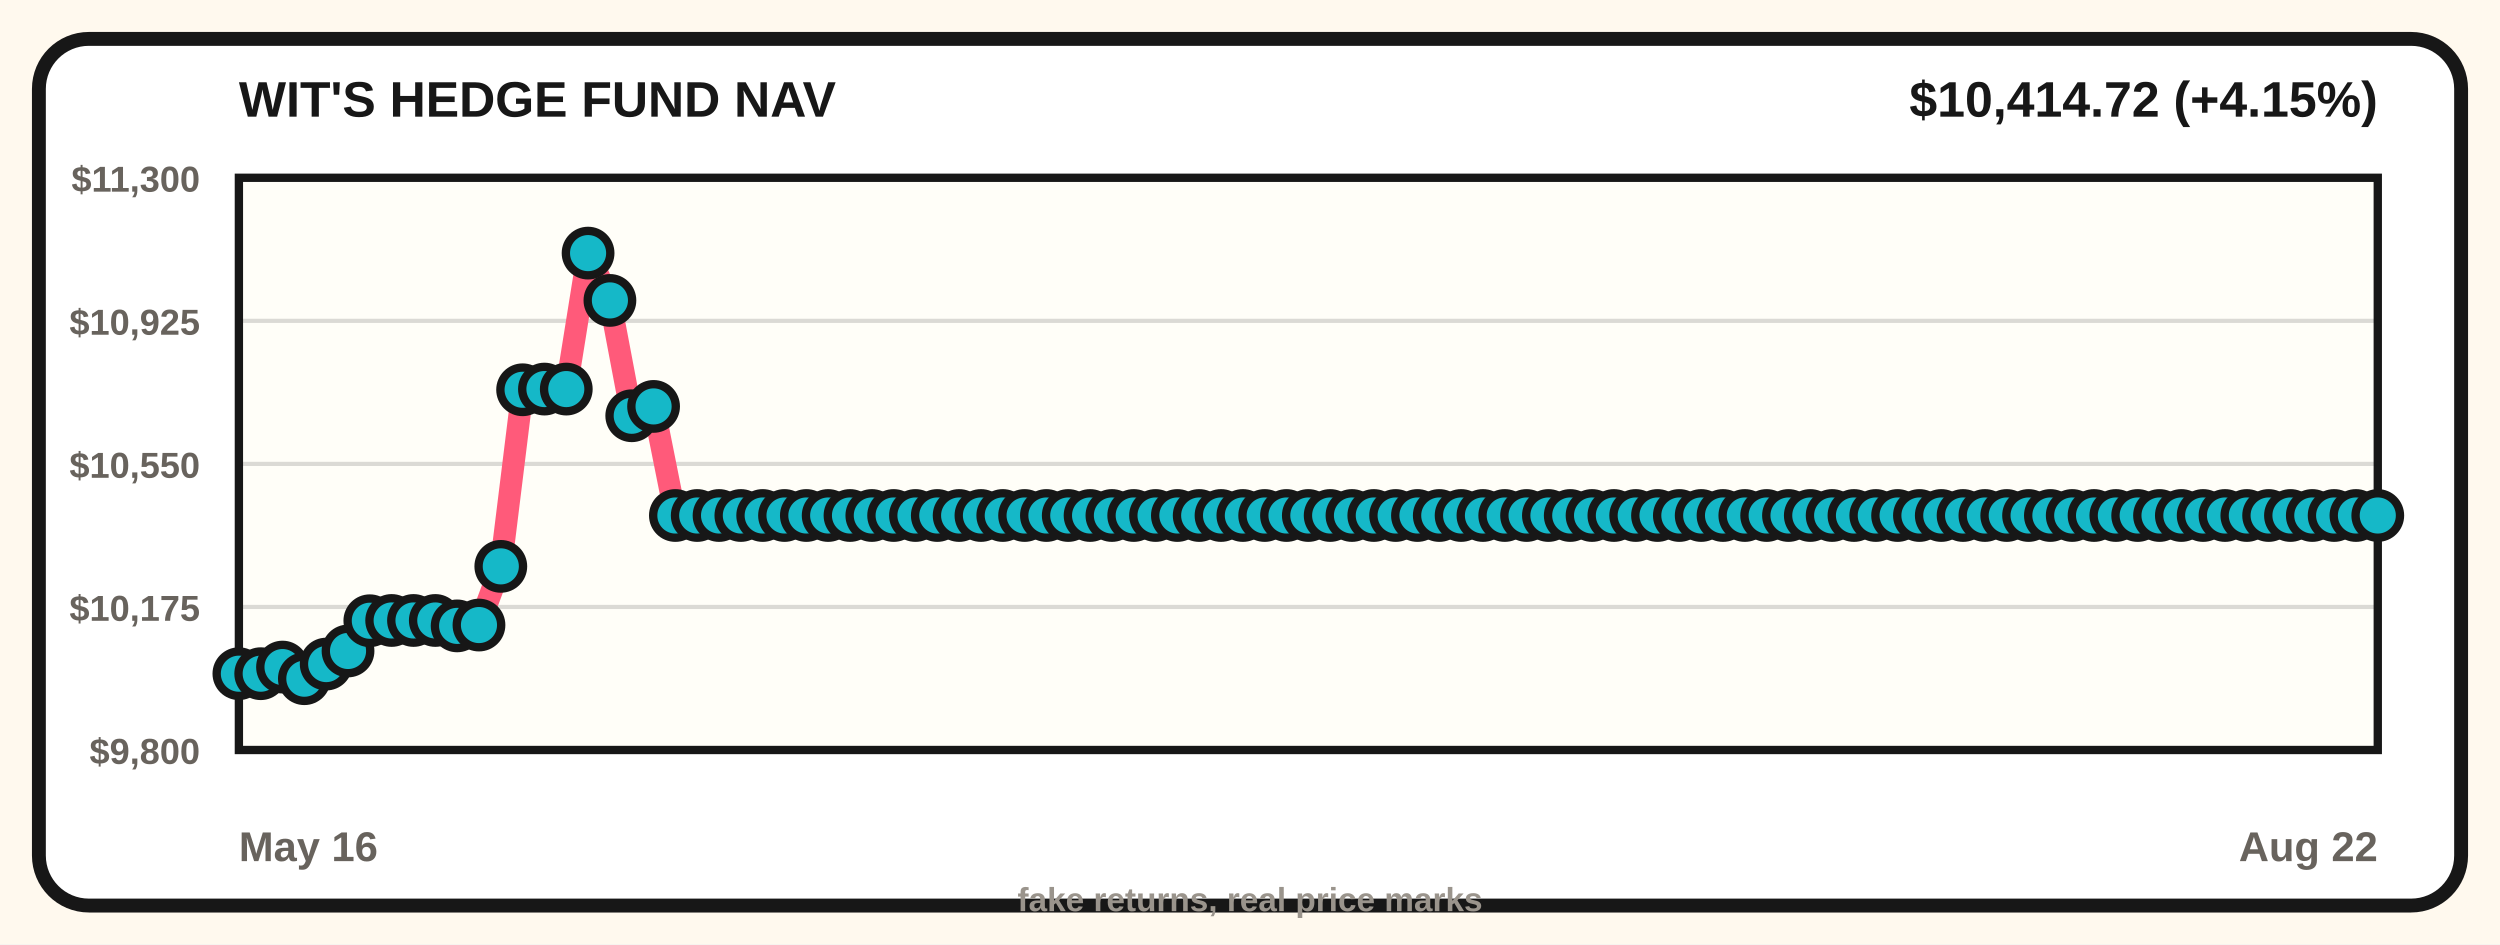
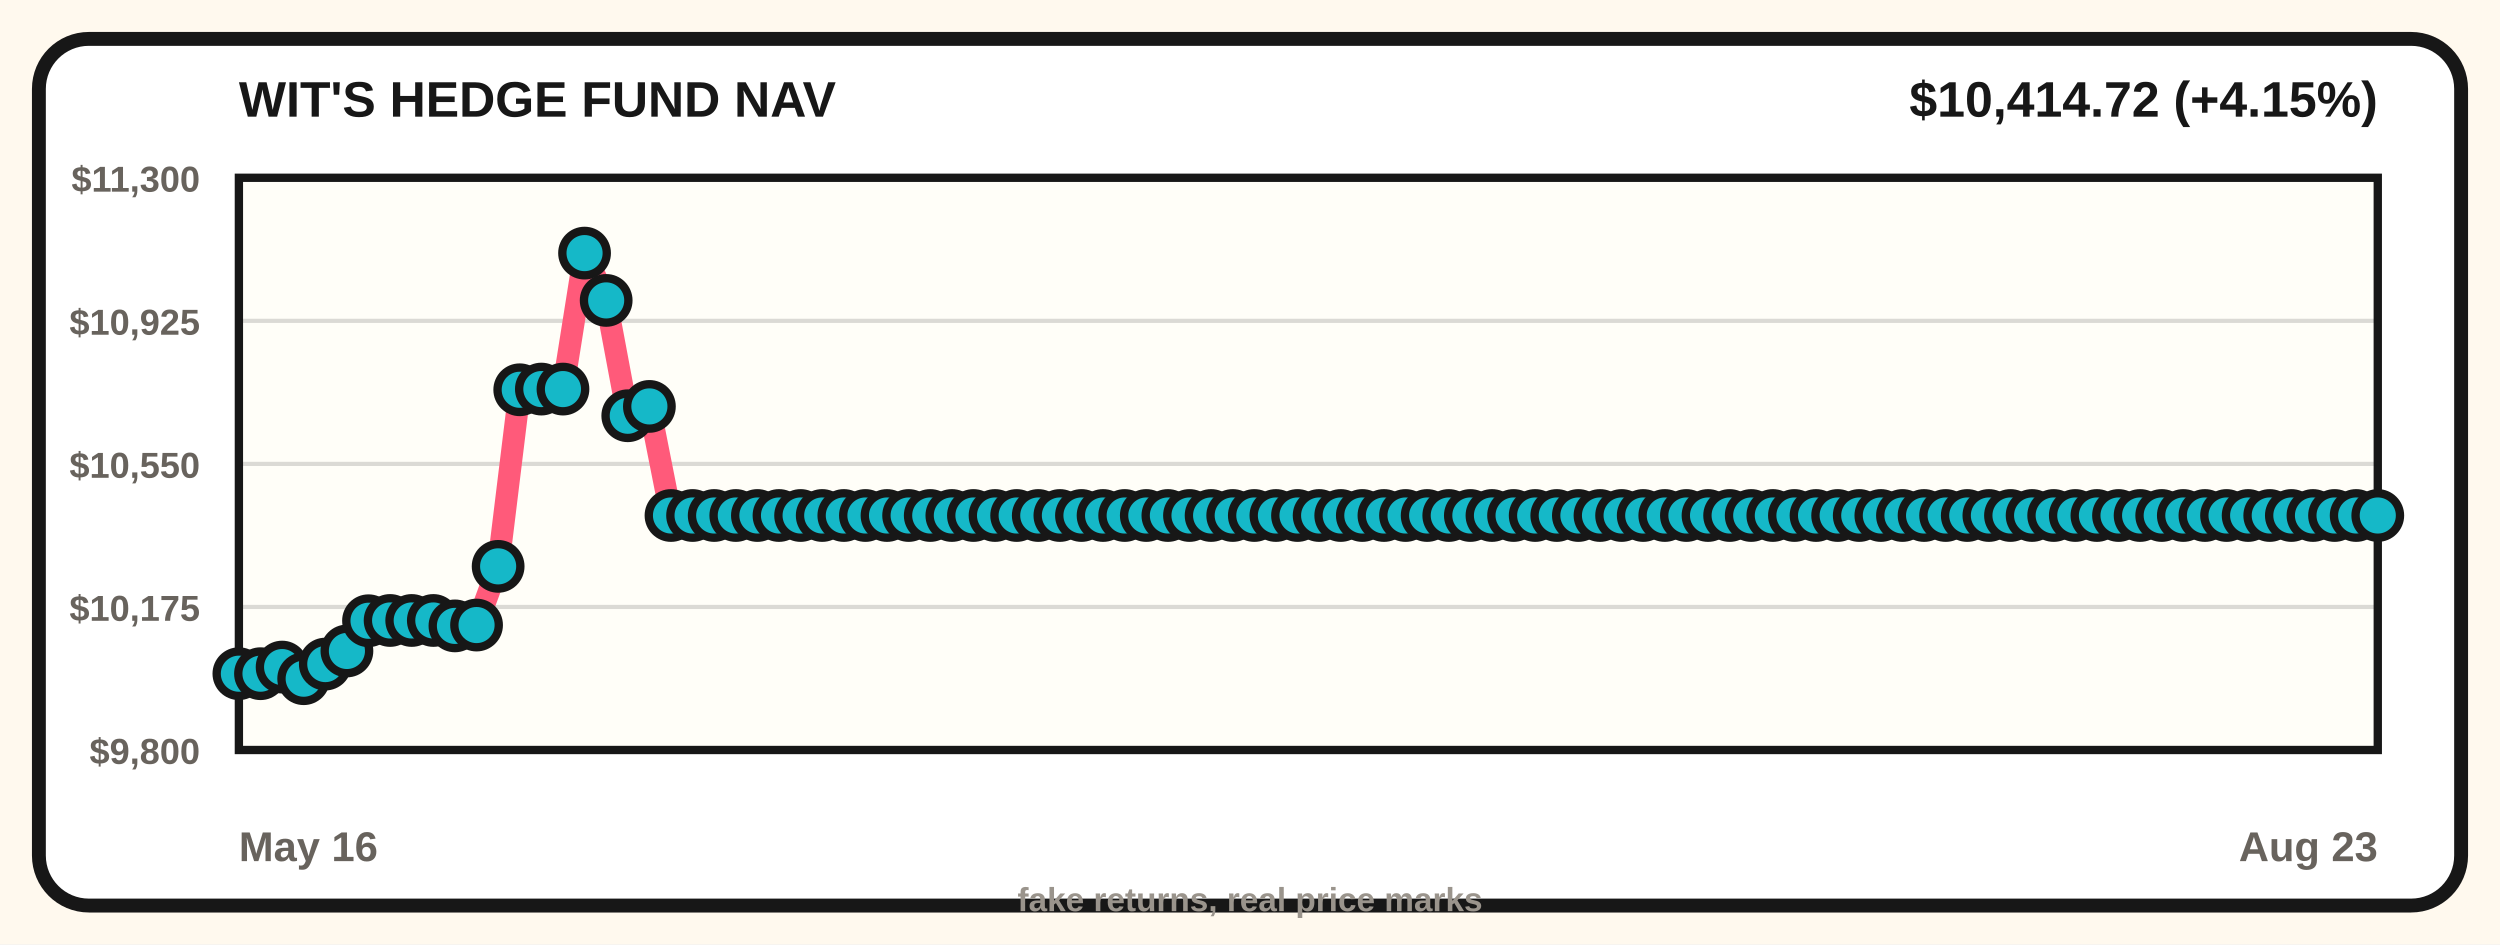
<svg xmlns="http://www.w3.org/2000/svg" width="900" height="340" viewBox="0 0 900 340" role="img" aria-label="Wit's Hedge Fund fake NAV chart">
  <rect width="900" height="340" fill="#fff9ee" />
  <rect x="14" y="14" width="872" height="312" rx="18" fill="#ffffff" stroke="#171717" stroke-width="5" />
  <rect x="86" y="64" width="770" height="206" fill="#fffef8" stroke="#171717" stroke-width="3" />
  <line x1="86" y1="270" x2="856" y2="270" stroke="#171717" stroke-width="1.5" opacity="0.16" />
  <text x="72" y="275" text-anchor="end" font-family="Arial, sans-serif" font-size="13" font-weight="800" fill="#68635d">$9,800</text>
  <line x1="86" y1="218.5" x2="856" y2="218.5" stroke="#171717" stroke-width="1.5" opacity="0.16" />
  <text x="72" y="223.5" text-anchor="end" font-family="Arial, sans-serif" font-size="13" font-weight="800" fill="#68635d">$10,175</text>
  <line x1="86" y1="167" x2="856" y2="167" stroke="#171717" stroke-width="1.5" opacity="0.16" />
  <text x="72" y="172" text-anchor="end" font-family="Arial, sans-serif" font-size="13" font-weight="800" fill="#68635d">$10,550</text>
  <line x1="86" y1="115.5" x2="856" y2="115.5" stroke="#171717" stroke-width="1.5" opacity="0.16" />
  <text x="72" y="120.5" text-anchor="end" font-family="Arial, sans-serif" font-size="13" font-weight="800" fill="#68635d">$10,925</text>
  <line x1="86" y1="64" x2="856" y2="64" stroke="#171717" stroke-width="1.5" opacity="0.16" />
  <text x="72" y="69" text-anchor="end" font-family="Arial, sans-serif" font-size="13" font-weight="800" fill="#68635d">$11,300</text>
-   <polyline points="86,242.53 93.86,242.53 101.71,240.15 109.57,244.33 117.43,239.07 125.29,234.35 133.14,223.47 141,223.37 148.86,223.37 156.71,223.37 164.57,225.32 172.43,225.02 180.29,203.89 188.14,140.32 196,140.07 203.86,140.07 211.71,91.12 219.57,108.15 227.43,149.67 235.29,146.31 243.14,185.58 251,185.58 258.86,185.58 266.71,185.58 274.57,185.58 282.43,185.58 290.29,185.58 298.14,185.58 306,185.58 313.86,185.58 321.71,185.58 329.57,185.58 337.43,185.58 345.29,185.58 353.14,185.58 361,185.58 368.86,185.58 376.71,185.58 384.57,185.58 392.43,185.58 400.29,185.58 408.14,185.58 416,185.58 423.86,185.58 431.71,185.58 439.57,185.58 447.43,185.58 455.29,185.58 463.14,185.58 471,185.58 478.86,185.58 486.71,185.58 494.57,185.58 502.43,185.58 510.29,185.58 518.14,185.58 526,185.58 533.86,185.58 541.71,185.58 549.57,185.58 557.43,185.58 565.29,185.58 573.14,185.58 581,185.58 588.86,185.58 596.71,185.58 604.57,185.58 612.43,185.58 620.29,185.58 628.14,185.58 636,185.58 643.86,185.58 651.71,185.58 659.57,185.58 667.43,185.58 675.29,185.58 683.14,185.58 691,185.58 698.86,185.58 706.71,185.58 714.57,185.58 722.43,185.58 730.29,185.58 738.14,185.58 746,185.58 753.86,185.58 761.71,185.58 769.57,185.58 777.43,185.58 785.29,185.58 793.14,185.58 801,185.58 808.86,185.58 816.71,185.58 824.57,185.58 832.43,185.58 840.29,185.58 848.14,185.58 856,185.58" fill="none" stroke="#ff5a7a" stroke-width="8" stroke-linecap="round" stroke-linejoin="round" />
+   <polyline points="86,242.53 93.78,242.53 101.56,240.15 109.33,244.33 117.11,239.07 124.89,234.35 132.67,223.47 140.44,223.37 148.22,223.37 156,223.37 163.78,225.32 171.56,225.02 179.33,203.89 187.11,140.32 194.89,140.07 202.67,140.07 210.44,91.12 218.22,108.15 226,149.67 233.78,146.31 241.56,185.58 249.33,185.58 257.11,185.58 264.89,185.58 272.67,185.58 280.44,185.58 288.22,185.58 296,185.58 303.78,185.58 311.56,185.58 319.33,185.58 327.11,185.58 334.89,185.58 342.67,185.58 350.44,185.58 358.22,185.58 366,185.58 373.78,185.58 381.56,185.58 389.33,185.58 397.11,185.58 404.89,185.58 412.67,185.58 420.44,185.58 428.22,185.58 436,185.58 443.78,185.58 451.56,185.58 459.33,185.58 467.11,185.58 474.89,185.58 482.67,185.58 490.44,185.58 498.22,185.58 506,185.58 513.78,185.58 521.56,185.58 529.33,185.58 537.11,185.58 544.89,185.58 552.67,185.58 560.44,185.58 568.22,185.58 576,185.58 583.78,185.58 591.56,185.58 599.33,185.58 607.11,185.58 614.89,185.58 622.67,185.58 630.44,185.58 638.22,185.58 646,185.58 653.78,185.58 661.56,185.58 669.33,185.58 677.11,185.58 684.89,185.58 692.67,185.58 700.44,185.58 708.22,185.58 716,185.58 723.78,185.58 731.56,185.58 739.33,185.58 747.11,185.58 754.89,185.58 762.67,185.58 770.44,185.58 778.22,185.58 786,185.58 793.78,185.58 801.56,185.58 809.33,185.58 817.11,185.58 824.89,185.58 832.67,185.58 840.44,185.58 848.22,185.58 856,185.58" fill="none" stroke="#ff5a7a" stroke-width="8" stroke-linecap="round" stroke-linejoin="round" />
  <circle cx="86" cy="242.53" r="8" fill="#15b8c8" stroke="#171717" stroke-width="3" />
-   <circle cx="93.86" cy="242.53" r="8" fill="#15b8c8" stroke="#171717" stroke-width="3" />
-   <circle cx="101.71" cy="240.15" r="8" fill="#15b8c8" stroke="#171717" stroke-width="3" />
-   <circle cx="109.57" cy="244.33" r="8" fill="#15b8c8" stroke="#171717" stroke-width="3" />
-   <circle cx="117.43" cy="239.07" r="8" fill="#15b8c8" stroke="#171717" stroke-width="3" />
-   <circle cx="125.29" cy="234.35" r="8" fill="#15b8c8" stroke="#171717" stroke-width="3" />
-   <circle cx="133.14" cy="223.47" r="8" fill="#15b8c8" stroke="#171717" stroke-width="3" />
-   <circle cx="141" cy="223.37" r="8" fill="#15b8c8" stroke="#171717" stroke-width="3" />
-   <circle cx="148.86" cy="223.37" r="8" fill="#15b8c8" stroke="#171717" stroke-width="3" />
-   <circle cx="156.71" cy="223.37" r="8" fill="#15b8c8" stroke="#171717" stroke-width="3" />
-   <circle cx="164.57" cy="225.32" r="8" fill="#15b8c8" stroke="#171717" stroke-width="3" />
-   <circle cx="172.43" cy="225.02" r="8" fill="#15b8c8" stroke="#171717" stroke-width="3" />
-   <circle cx="180.29" cy="203.89" r="8" fill="#15b8c8" stroke="#171717" stroke-width="3" />
-   <circle cx="188.14" cy="140.32" r="8" fill="#15b8c8" stroke="#171717" stroke-width="3" />
-   <circle cx="196" cy="140.07" r="8" fill="#15b8c8" stroke="#171717" stroke-width="3" />
-   <circle cx="203.86" cy="140.07" r="8" fill="#15b8c8" stroke="#171717" stroke-width="3" />
-   <circle cx="211.71" cy="91.12" r="8" fill="#15b8c8" stroke="#171717" stroke-width="3" />
-   <circle cx="219.57" cy="108.15" r="8" fill="#15b8c8" stroke="#171717" stroke-width="3" />
-   <circle cx="227.43" cy="149.67" r="8" fill="#15b8c8" stroke="#171717" stroke-width="3" />
-   <circle cx="235.29" cy="146.31" r="8" fill="#15b8c8" stroke="#171717" stroke-width="3" />
-   <circle cx="243.14" cy="185.58" r="8" fill="#15b8c8" stroke="#171717" stroke-width="3" />
-   <circle cx="251" cy="185.58" r="8" fill="#15b8c8" stroke="#171717" stroke-width="3" />
-   <circle cx="258.86" cy="185.58" r="8" fill="#15b8c8" stroke="#171717" stroke-width="3" />
-   <circle cx="266.71" cy="185.58" r="8" fill="#15b8c8" stroke="#171717" stroke-width="3" />
-   <circle cx="274.57" cy="185.58" r="8" fill="#15b8c8" stroke="#171717" stroke-width="3" />
-   <circle cx="282.43" cy="185.58" r="8" fill="#15b8c8" stroke="#171717" stroke-width="3" />
-   <circle cx="290.29" cy="185.58" r="8" fill="#15b8c8" stroke="#171717" stroke-width="3" />
-   <circle cx="298.14" cy="185.58" r="8" fill="#15b8c8" stroke="#171717" stroke-width="3" />
-   <circle cx="306" cy="185.58" r="8" fill="#15b8c8" stroke="#171717" stroke-width="3" />
-   <circle cx="313.86" cy="185.58" r="8" fill="#15b8c8" stroke="#171717" stroke-width="3" />
-   <circle cx="321.71" cy="185.58" r="8" fill="#15b8c8" stroke="#171717" stroke-width="3" />
-   <circle cx="329.57" cy="185.58" r="8" fill="#15b8c8" stroke="#171717" stroke-width="3" />
-   <circle cx="337.43" cy="185.58" r="8" fill="#15b8c8" stroke="#171717" stroke-width="3" />
-   <circle cx="345.29" cy="185.58" r="8" fill="#15b8c8" stroke="#171717" stroke-width="3" />
-   <circle cx="353.14" cy="185.58" r="8" fill="#15b8c8" stroke="#171717" stroke-width="3" />
-   <circle cx="361" cy="185.58" r="8" fill="#15b8c8" stroke="#171717" stroke-width="3" />
-   <circle cx="368.86" cy="185.58" r="8" fill="#15b8c8" stroke="#171717" stroke-width="3" />
-   <circle cx="376.71" cy="185.58" r="8" fill="#15b8c8" stroke="#171717" stroke-width="3" />
-   <circle cx="384.57" cy="185.58" r="8" fill="#15b8c8" stroke="#171717" stroke-width="3" />
-   <circle cx="392.43" cy="185.58" r="8" fill="#15b8c8" stroke="#171717" stroke-width="3" />
-   <circle cx="400.29" cy="185.58" r="8" fill="#15b8c8" stroke="#171717" stroke-width="3" />
-   <circle cx="408.14" cy="185.58" r="8" fill="#15b8c8" stroke="#171717" stroke-width="3" />
-   <circle cx="416" cy="185.58" r="8" fill="#15b8c8" stroke="#171717" stroke-width="3" />
-   <circle cx="423.86" cy="185.58" r="8" fill="#15b8c8" stroke="#171717" stroke-width="3" />
-   <circle cx="431.71" cy="185.58" r="8" fill="#15b8c8" stroke="#171717" stroke-width="3" />
-   <circle cx="439.57" cy="185.58" r="8" fill="#15b8c8" stroke="#171717" stroke-width="3" />
-   <circle cx="447.43" cy="185.58" r="8" fill="#15b8c8" stroke="#171717" stroke-width="3" />
-   <circle cx="455.29" cy="185.58" r="8" fill="#15b8c8" stroke="#171717" stroke-width="3" />
-   <circle cx="463.14" cy="185.58" r="8" fill="#15b8c8" stroke="#171717" stroke-width="3" />
-   <circle cx="471" cy="185.58" r="8" fill="#15b8c8" stroke="#171717" stroke-width="3" />
-   <circle cx="478.86" cy="185.58" r="8" fill="#15b8c8" stroke="#171717" stroke-width="3" />
-   <circle cx="486.71" cy="185.58" r="8" fill="#15b8c8" stroke="#171717" stroke-width="3" />
-   <circle cx="494.57" cy="185.58" r="8" fill="#15b8c8" stroke="#171717" stroke-width="3" />
-   <circle cx="502.43" cy="185.58" r="8" fill="#15b8c8" stroke="#171717" stroke-width="3" />
-   <circle cx="510.29" cy="185.58" r="8" fill="#15b8c8" stroke="#171717" stroke-width="3" />
-   <circle cx="518.14" cy="185.58" r="8" fill="#15b8c8" stroke="#171717" stroke-width="3" />
-   <circle cx="526" cy="185.58" r="8" fill="#15b8c8" stroke="#171717" stroke-width="3" />
-   <circle cx="533.86" cy="185.58" r="8" fill="#15b8c8" stroke="#171717" stroke-width="3" />
-   <circle cx="541.71" cy="185.58" r="8" fill="#15b8c8" stroke="#171717" stroke-width="3" />
-   <circle cx="549.57" cy="185.58" r="8" fill="#15b8c8" stroke="#171717" stroke-width="3" />
-   <circle cx="557.43" cy="185.58" r="8" fill="#15b8c8" stroke="#171717" stroke-width="3" />
-   <circle cx="565.29" cy="185.58" r="8" fill="#15b8c8" stroke="#171717" stroke-width="3" />
-   <circle cx="573.14" cy="185.58" r="8" fill="#15b8c8" stroke="#171717" stroke-width="3" />
-   <circle cx="581" cy="185.58" r="8" fill="#15b8c8" stroke="#171717" stroke-width="3" />
-   <circle cx="588.86" cy="185.58" r="8" fill="#15b8c8" stroke="#171717" stroke-width="3" />
-   <circle cx="596.71" cy="185.58" r="8" fill="#15b8c8" stroke="#171717" stroke-width="3" />
-   <circle cx="604.57" cy="185.58" r="8" fill="#15b8c8" stroke="#171717" stroke-width="3" />
-   <circle cx="612.43" cy="185.58" r="8" fill="#15b8c8" stroke="#171717" stroke-width="3" />
-   <circle cx="620.29" cy="185.58" r="8" fill="#15b8c8" stroke="#171717" stroke-width="3" />
-   <circle cx="628.14" cy="185.58" r="8" fill="#15b8c8" stroke="#171717" stroke-width="3" />
-   <circle cx="636" cy="185.58" r="8" fill="#15b8c8" stroke="#171717" stroke-width="3" />
-   <circle cx="643.86" cy="185.58" r="8" fill="#15b8c8" stroke="#171717" stroke-width="3" />
-   <circle cx="651.71" cy="185.58" r="8" fill="#15b8c8" stroke="#171717" stroke-width="3" />
-   <circle cx="659.57" cy="185.58" r="8" fill="#15b8c8" stroke="#171717" stroke-width="3" />
-   <circle cx="667.43" cy="185.58" r="8" fill="#15b8c8" stroke="#171717" stroke-width="3" />
-   <circle cx="675.29" cy="185.58" r="8" fill="#15b8c8" stroke="#171717" stroke-width="3" />
-   <circle cx="683.14" cy="185.58" r="8" fill="#15b8c8" stroke="#171717" stroke-width="3" />
-   <circle cx="691" cy="185.58" r="8" fill="#15b8c8" stroke="#171717" stroke-width="3" />
-   <circle cx="698.86" cy="185.58" r="8" fill="#15b8c8" stroke="#171717" stroke-width="3" />
-   <circle cx="706.71" cy="185.58" r="8" fill="#15b8c8" stroke="#171717" stroke-width="3" />
-   <circle cx="714.57" cy="185.58" r="8" fill="#15b8c8" stroke="#171717" stroke-width="3" />
-   <circle cx="722.43" cy="185.58" r="8" fill="#15b8c8" stroke="#171717" stroke-width="3" />
-   <circle cx="730.29" cy="185.58" r="8" fill="#15b8c8" stroke="#171717" stroke-width="3" />
-   <circle cx="738.14" cy="185.58" r="8" fill="#15b8c8" stroke="#171717" stroke-width="3" />
-   <circle cx="746" cy="185.58" r="8" fill="#15b8c8" stroke="#171717" stroke-width="3" />
-   <circle cx="753.86" cy="185.58" r="8" fill="#15b8c8" stroke="#171717" stroke-width="3" />
-   <circle cx="761.71" cy="185.58" r="8" fill="#15b8c8" stroke="#171717" stroke-width="3" />
-   <circle cx="769.57" cy="185.58" r="8" fill="#15b8c8" stroke="#171717" stroke-width="3" />
-   <circle cx="777.43" cy="185.58" r="8" fill="#15b8c8" stroke="#171717" stroke-width="3" />
-   <circle cx="785.29" cy="185.58" r="8" fill="#15b8c8" stroke="#171717" stroke-width="3" />
-   <circle cx="793.14" cy="185.58" r="8" fill="#15b8c8" stroke="#171717" stroke-width="3" />
-   <circle cx="801" cy="185.58" r="8" fill="#15b8c8" stroke="#171717" stroke-width="3" />
-   <circle cx="808.86" cy="185.58" r="8" fill="#15b8c8" stroke="#171717" stroke-width="3" />
-   <circle cx="816.71" cy="185.58" r="8" fill="#15b8c8" stroke="#171717" stroke-width="3" />
-   <circle cx="824.57" cy="185.58" r="8" fill="#15b8c8" stroke="#171717" stroke-width="3" />
-   <circle cx="832.43" cy="185.58" r="8" fill="#15b8c8" stroke="#171717" stroke-width="3" />
-   <circle cx="840.29" cy="185.58" r="8" fill="#15b8c8" stroke="#171717" stroke-width="3" />
-   <circle cx="848.14" cy="185.58" r="8" fill="#15b8c8" stroke="#171717" stroke-width="3" />
+   <circle cx="93.78" cy="242.53" r="8" fill="#15b8c8" stroke="#171717" stroke-width="3" />
+   <circle cx="101.56" cy="240.15" r="8" fill="#15b8c8" stroke="#171717" stroke-width="3" />
+   <circle cx="109.33" cy="244.33" r="8" fill="#15b8c8" stroke="#171717" stroke-width="3" />
+   <circle cx="117.11" cy="239.07" r="8" fill="#15b8c8" stroke="#171717" stroke-width="3" />
+   <circle cx="124.89" cy="234.35" r="8" fill="#15b8c8" stroke="#171717" stroke-width="3" />
+   <circle cx="132.67" cy="223.47" r="8" fill="#15b8c8" stroke="#171717" stroke-width="3" />
+   <circle cx="140.44" cy="223.37" r="8" fill="#15b8c8" stroke="#171717" stroke-width="3" />
+   <circle cx="148.22" cy="223.37" r="8" fill="#15b8c8" stroke="#171717" stroke-width="3" />
+   <circle cx="156" cy="223.37" r="8" fill="#15b8c8" stroke="#171717" stroke-width="3" />
+   <circle cx="163.78" cy="225.32" r="8" fill="#15b8c8" stroke="#171717" stroke-width="3" />
+   <circle cx="171.56" cy="225.02" r="8" fill="#15b8c8" stroke="#171717" stroke-width="3" />
+   <circle cx="179.33" cy="203.89" r="8" fill="#15b8c8" stroke="#171717" stroke-width="3" />
+   <circle cx="187.11" cy="140.32" r="8" fill="#15b8c8" stroke="#171717" stroke-width="3" />
+   <circle cx="194.89" cy="140.07" r="8" fill="#15b8c8" stroke="#171717" stroke-width="3" />
+   <circle cx="202.67" cy="140.07" r="8" fill="#15b8c8" stroke="#171717" stroke-width="3" />
+   <circle cx="210.44" cy="91.12" r="8" fill="#15b8c8" stroke="#171717" stroke-width="3" />
+   <circle cx="218.22" cy="108.15" r="8" fill="#15b8c8" stroke="#171717" stroke-width="3" />
+   <circle cx="226" cy="149.67" r="8" fill="#15b8c8" stroke="#171717" stroke-width="3" />
+   <circle cx="233.78" cy="146.31" r="8" fill="#15b8c8" stroke="#171717" stroke-width="3" />
+   <circle cx="241.56" cy="185.58" r="8" fill="#15b8c8" stroke="#171717" stroke-width="3" />
+   <circle cx="249.33" cy="185.58" r="8" fill="#15b8c8" stroke="#171717" stroke-width="3" />
+   <circle cx="257.11" cy="185.58" r="8" fill="#15b8c8" stroke="#171717" stroke-width="3" />
+   <circle cx="264.89" cy="185.58" r="8" fill="#15b8c8" stroke="#171717" stroke-width="3" />
+   <circle cx="272.67" cy="185.58" r="8" fill="#15b8c8" stroke="#171717" stroke-width="3" />
+   <circle cx="280.44" cy="185.58" r="8" fill="#15b8c8" stroke="#171717" stroke-width="3" />
+   <circle cx="288.22" cy="185.58" r="8" fill="#15b8c8" stroke="#171717" stroke-width="3" />
+   <circle cx="296" cy="185.58" r="8" fill="#15b8c8" stroke="#171717" stroke-width="3" />
+   <circle cx="303.78" cy="185.58" r="8" fill="#15b8c8" stroke="#171717" stroke-width="3" />
+   <circle cx="311.56" cy="185.58" r="8" fill="#15b8c8" stroke="#171717" stroke-width="3" />
+   <circle cx="319.33" cy="185.58" r="8" fill="#15b8c8" stroke="#171717" stroke-width="3" />
+   <circle cx="327.11" cy="185.58" r="8" fill="#15b8c8" stroke="#171717" stroke-width="3" />
+   <circle cx="334.89" cy="185.58" r="8" fill="#15b8c8" stroke="#171717" stroke-width="3" />
+   <circle cx="342.67" cy="185.58" r="8" fill="#15b8c8" stroke="#171717" stroke-width="3" />
+   <circle cx="350.44" cy="185.58" r="8" fill="#15b8c8" stroke="#171717" stroke-width="3" />
+   <circle cx="358.22" cy="185.58" r="8" fill="#15b8c8" stroke="#171717" stroke-width="3" />
+   <circle cx="366" cy="185.58" r="8" fill="#15b8c8" stroke="#171717" stroke-width="3" />
+   <circle cx="373.78" cy="185.58" r="8" fill="#15b8c8" stroke="#171717" stroke-width="3" />
+   <circle cx="381.56" cy="185.58" r="8" fill="#15b8c8" stroke="#171717" stroke-width="3" />
+   <circle cx="389.33" cy="185.58" r="8" fill="#15b8c8" stroke="#171717" stroke-width="3" />
+   <circle cx="397.11" cy="185.58" r="8" fill="#15b8c8" stroke="#171717" stroke-width="3" />
+   <circle cx="404.89" cy="185.58" r="8" fill="#15b8c8" stroke="#171717" stroke-width="3" />
+   <circle cx="412.67" cy="185.58" r="8" fill="#15b8c8" stroke="#171717" stroke-width="3" />
+   <circle cx="420.44" cy="185.58" r="8" fill="#15b8c8" stroke="#171717" stroke-width="3" />
+   <circle cx="428.22" cy="185.58" r="8" fill="#15b8c8" stroke="#171717" stroke-width="3" />
+   <circle cx="436" cy="185.58" r="8" fill="#15b8c8" stroke="#171717" stroke-width="3" />
+   <circle cx="443.78" cy="185.58" r="8" fill="#15b8c8" stroke="#171717" stroke-width="3" />
+   <circle cx="451.56" cy="185.58" r="8" fill="#15b8c8" stroke="#171717" stroke-width="3" />
+   <circle cx="459.33" cy="185.58" r="8" fill="#15b8c8" stroke="#171717" stroke-width="3" />
+   <circle cx="467.11" cy="185.58" r="8" fill="#15b8c8" stroke="#171717" stroke-width="3" />
+   <circle cx="474.89" cy="185.58" r="8" fill="#15b8c8" stroke="#171717" stroke-width="3" />
+   <circle cx="482.67" cy="185.58" r="8" fill="#15b8c8" stroke="#171717" stroke-width="3" />
+   <circle cx="490.44" cy="185.58" r="8" fill="#15b8c8" stroke="#171717" stroke-width="3" />
+   <circle cx="498.22" cy="185.58" r="8" fill="#15b8c8" stroke="#171717" stroke-width="3" />
+   <circle cx="506" cy="185.58" r="8" fill="#15b8c8" stroke="#171717" stroke-width="3" />
+   <circle cx="513.78" cy="185.58" r="8" fill="#15b8c8" stroke="#171717" stroke-width="3" />
+   <circle cx="521.56" cy="185.58" r="8" fill="#15b8c8" stroke="#171717" stroke-width="3" />
+   <circle cx="529.33" cy="185.58" r="8" fill="#15b8c8" stroke="#171717" stroke-width="3" />
+   <circle cx="537.11" cy="185.58" r="8" fill="#15b8c8" stroke="#171717" stroke-width="3" />
+   <circle cx="544.89" cy="185.58" r="8" fill="#15b8c8" stroke="#171717" stroke-width="3" />
+   <circle cx="552.67" cy="185.58" r="8" fill="#15b8c8" stroke="#171717" stroke-width="3" />
+   <circle cx="560.44" cy="185.58" r="8" fill="#15b8c8" stroke="#171717" stroke-width="3" />
+   <circle cx="568.22" cy="185.58" r="8" fill="#15b8c8" stroke="#171717" stroke-width="3" />
+   <circle cx="576" cy="185.58" r="8" fill="#15b8c8" stroke="#171717" stroke-width="3" />
+   <circle cx="583.78" cy="185.58" r="8" fill="#15b8c8" stroke="#171717" stroke-width="3" />
+   <circle cx="591.56" cy="185.58" r="8" fill="#15b8c8" stroke="#171717" stroke-width="3" />
+   <circle cx="599.33" cy="185.58" r="8" fill="#15b8c8" stroke="#171717" stroke-width="3" />
+   <circle cx="607.11" cy="185.58" r="8" fill="#15b8c8" stroke="#171717" stroke-width="3" />
+   <circle cx="614.89" cy="185.58" r="8" fill="#15b8c8" stroke="#171717" stroke-width="3" />
+   <circle cx="622.67" cy="185.58" r="8" fill="#15b8c8" stroke="#171717" stroke-width="3" />
+   <circle cx="630.44" cy="185.58" r="8" fill="#15b8c8" stroke="#171717" stroke-width="3" />
+   <circle cx="638.22" cy="185.58" r="8" fill="#15b8c8" stroke="#171717" stroke-width="3" />
+   <circle cx="646" cy="185.58" r="8" fill="#15b8c8" stroke="#171717" stroke-width="3" />
+   <circle cx="653.78" cy="185.58" r="8" fill="#15b8c8" stroke="#171717" stroke-width="3" />
+   <circle cx="661.56" cy="185.58" r="8" fill="#15b8c8" stroke="#171717" stroke-width="3" />
+   <circle cx="669.33" cy="185.58" r="8" fill="#15b8c8" stroke="#171717" stroke-width="3" />
+   <circle cx="677.11" cy="185.58" r="8" fill="#15b8c8" stroke="#171717" stroke-width="3" />
+   <circle cx="684.89" cy="185.58" r="8" fill="#15b8c8" stroke="#171717" stroke-width="3" />
+   <circle cx="692.67" cy="185.58" r="8" fill="#15b8c8" stroke="#171717" stroke-width="3" />
+   <circle cx="700.44" cy="185.58" r="8" fill="#15b8c8" stroke="#171717" stroke-width="3" />
+   <circle cx="708.22" cy="185.58" r="8" fill="#15b8c8" stroke="#171717" stroke-width="3" />
+   <circle cx="716" cy="185.58" r="8" fill="#15b8c8" stroke="#171717" stroke-width="3" />
+   <circle cx="723.78" cy="185.58" r="8" fill="#15b8c8" stroke="#171717" stroke-width="3" />
+   <circle cx="731.56" cy="185.58" r="8" fill="#15b8c8" stroke="#171717" stroke-width="3" />
+   <circle cx="739.33" cy="185.58" r="8" fill="#15b8c8" stroke="#171717" stroke-width="3" />
+   <circle cx="747.11" cy="185.58" r="8" fill="#15b8c8" stroke="#171717" stroke-width="3" />
+   <circle cx="754.89" cy="185.58" r="8" fill="#15b8c8" stroke="#171717" stroke-width="3" />
+   <circle cx="762.67" cy="185.58" r="8" fill="#15b8c8" stroke="#171717" stroke-width="3" />
+   <circle cx="770.44" cy="185.58" r="8" fill="#15b8c8" stroke="#171717" stroke-width="3" />
+   <circle cx="778.22" cy="185.58" r="8" fill="#15b8c8" stroke="#171717" stroke-width="3" />
+   <circle cx="786" cy="185.58" r="8" fill="#15b8c8" stroke="#171717" stroke-width="3" />
+   <circle cx="793.78" cy="185.58" r="8" fill="#15b8c8" stroke="#171717" stroke-width="3" />
+   <circle cx="801.56" cy="185.58" r="8" fill="#15b8c8" stroke="#171717" stroke-width="3" />
+   <circle cx="809.33" cy="185.58" r="8" fill="#15b8c8" stroke="#171717" stroke-width="3" />
+   <circle cx="817.11" cy="185.58" r="8" fill="#15b8c8" stroke="#171717" stroke-width="3" />
+   <circle cx="824.89" cy="185.58" r="8" fill="#15b8c8" stroke="#171717" stroke-width="3" />
+   <circle cx="832.67" cy="185.58" r="8" fill="#15b8c8" stroke="#171717" stroke-width="3" />
+   <circle cx="840.44" cy="185.58" r="8" fill="#15b8c8" stroke="#171717" stroke-width="3" />
+   <circle cx="848.22" cy="185.58" r="8" fill="#15b8c8" stroke="#171717" stroke-width="3" />
  <circle cx="856" cy="185.58" r="8" fill="#15b8c8" stroke="#171717" stroke-width="3" />
  <text x="86" y="42" font-family="Arial, sans-serif" font-size="18" font-weight="900" fill="#171717">WIT'S HEDGE FUND NAV</text>
  <text x="856" y="42" text-anchor="end" font-family="Arial, sans-serif" font-size="18" font-weight="900" fill="#171717">$10,414.72 (+4.15%)</text>
  <text x="86" y="310" text-anchor="start" font-family="Arial, sans-serif" font-size="15" font-weight="900" fill="#68635d">May 16</text>
-   <text x="856" y="310" text-anchor="end" font-family="Arial, sans-serif" font-size="15" font-weight="900" fill="#68635d">Aug 22</text>
+   <text x="856" y="310" text-anchor="end" font-family="Arial, sans-serif" font-size="15" font-weight="900" fill="#68635d">Aug 23</text>
  <text x="450" y="328" text-anchor="middle" font-family="Arial, sans-serif" font-size="12" font-weight="800" fill="#9a948c">fake returns, real price marks</text>
</svg>
